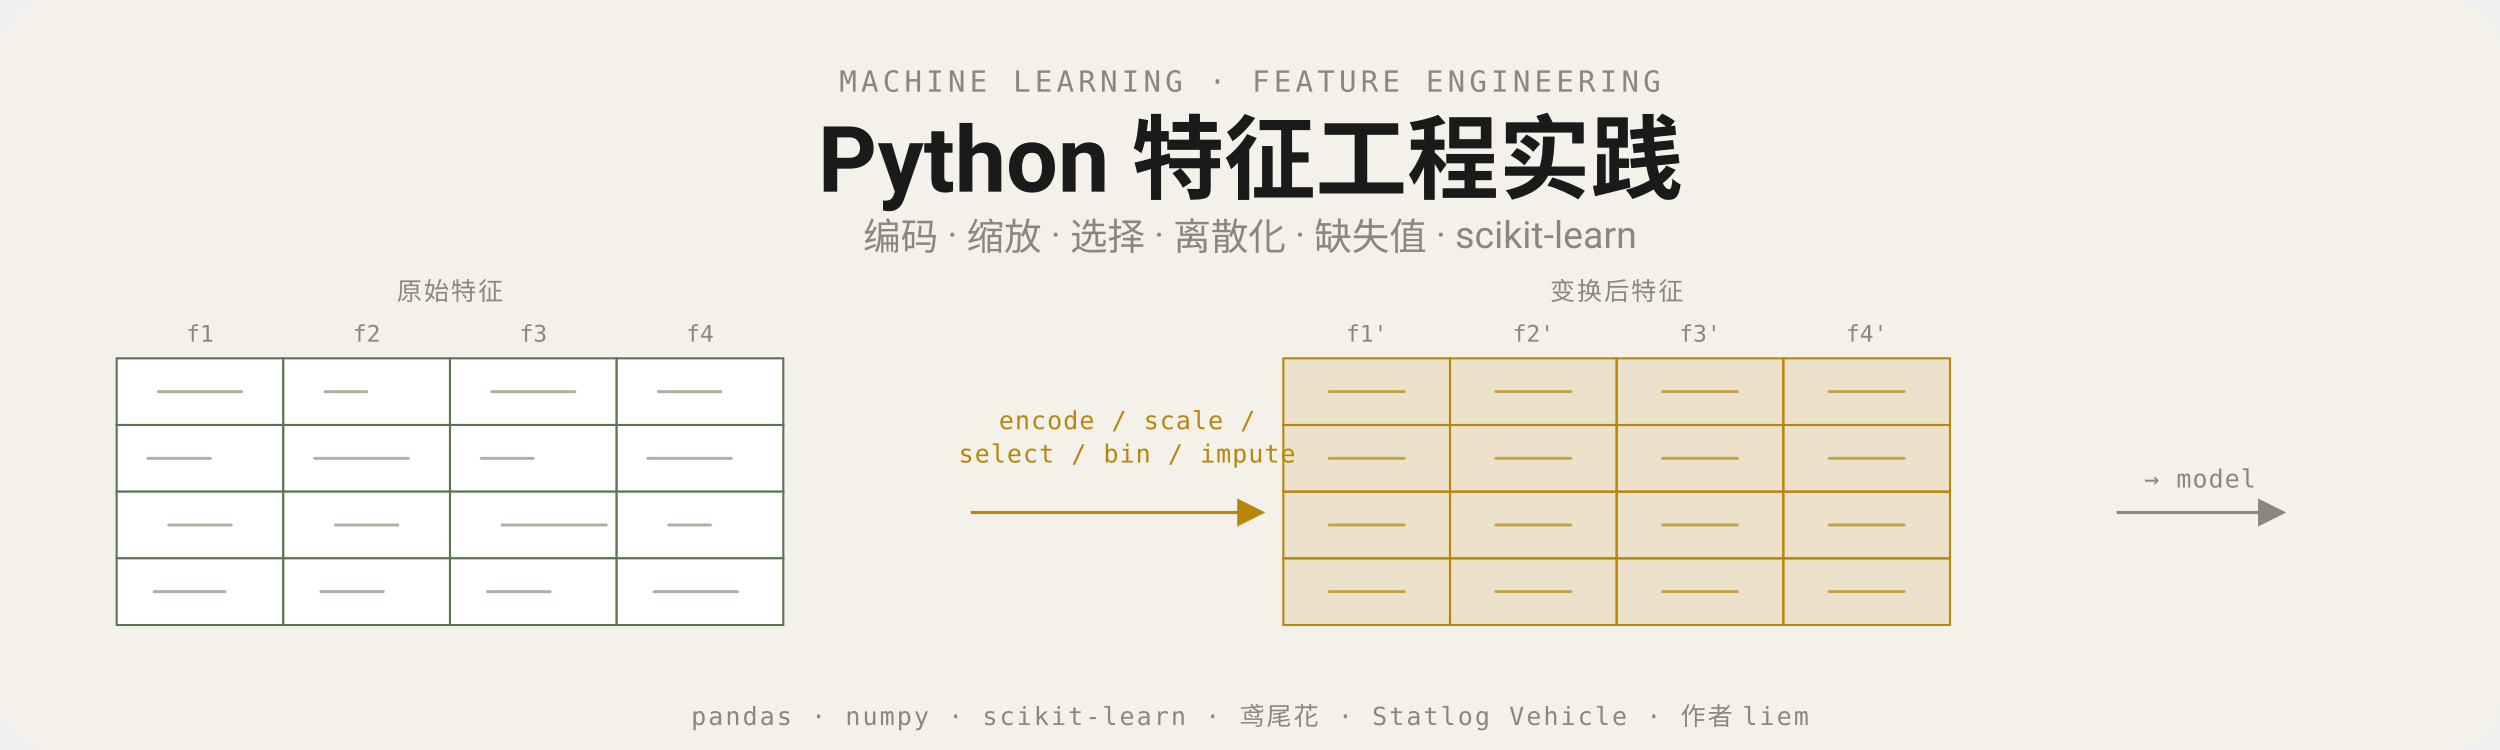
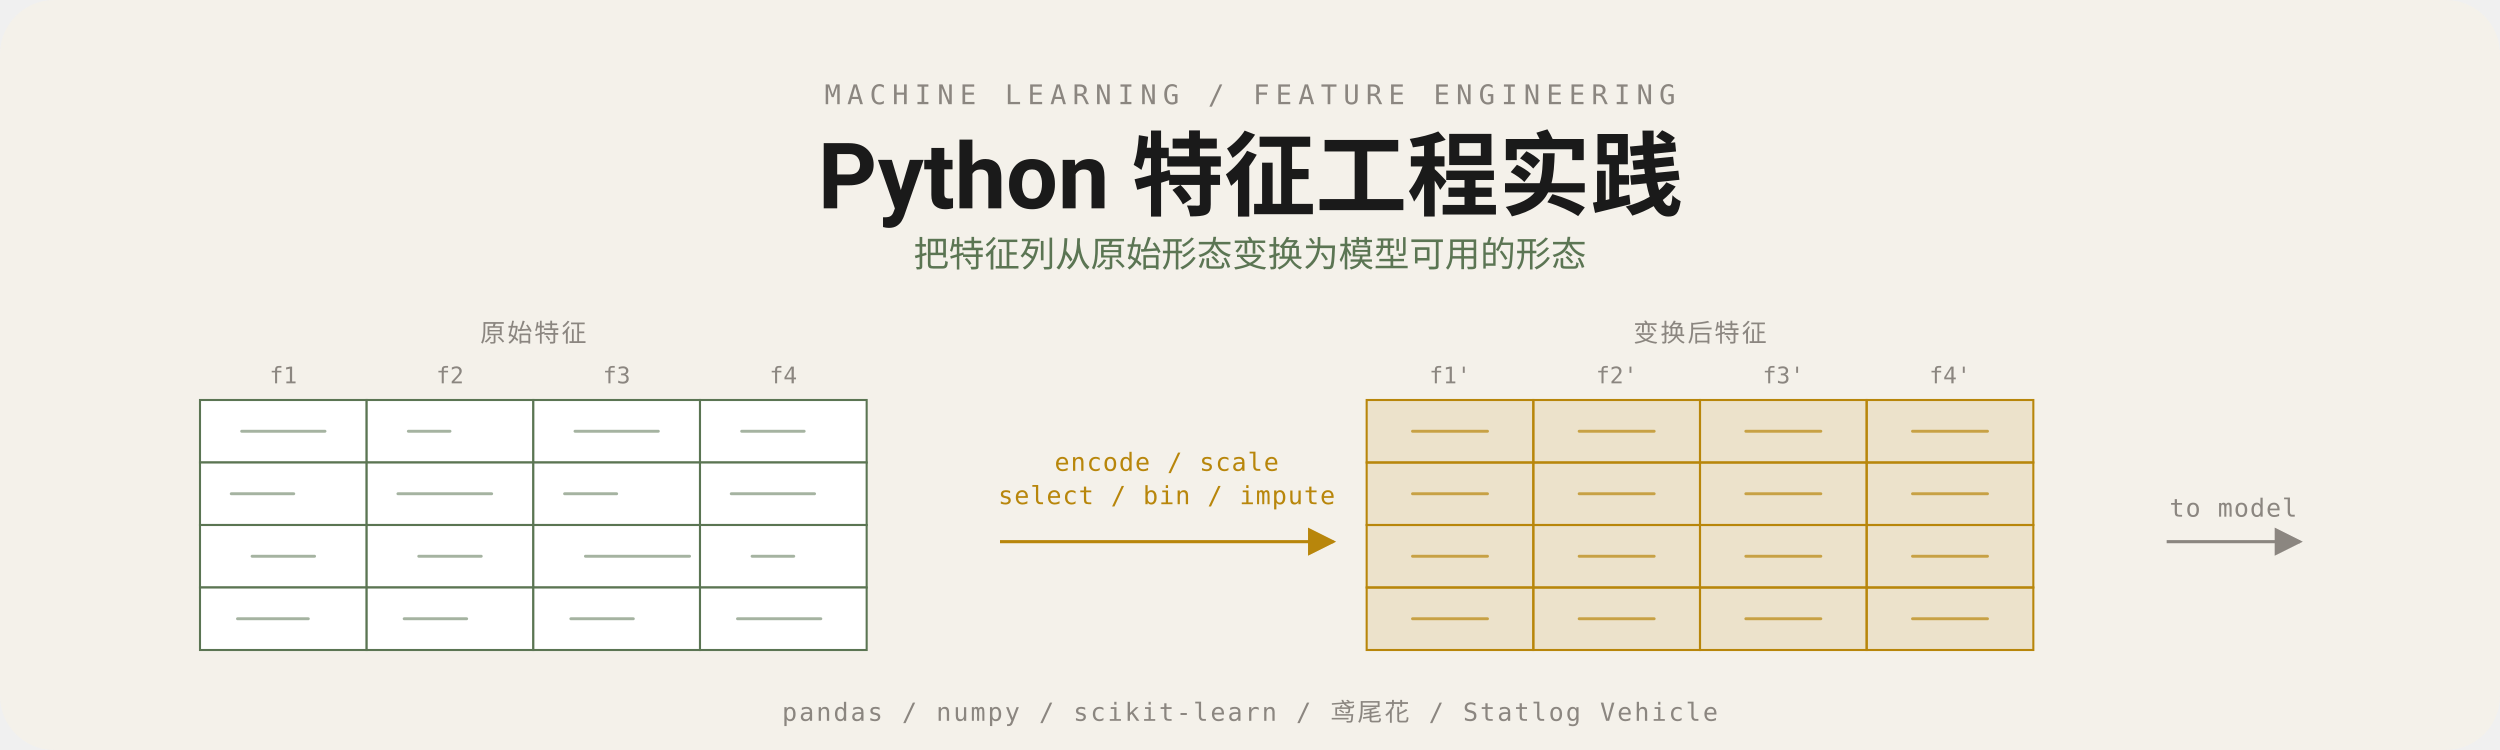
<svg xmlns="http://www.w3.org/2000/svg" viewBox="0 0 1200 360" width="100%" role="img" aria-labelledby="heroTitle heroDesc">
  <defs>
    <marker id="arrowGold" viewBox="0 0 10 10" refX="9" refY="5" markerWidth="9" markerHeight="9" orient="auto-start-reverse">
      <path d="M0,0 L10,5 L0,10 z" fill="#B8860B" />
    </marker>
    <marker id="arrowMuted" viewBox="0 0 10 10" refX="9" refY="5" markerWidth="9" markerHeight="9" orient="auto-start-reverse">
      <path d="M0,0 L10,5 L0,10 z" fill="#8B8680" />
    </marker>
  </defs>
  <rect x="0" y="0" width="1200" height="360" rx="26" ry="26" fill="#F4F1EA" />
-   <g id="title-block" transform="translate(56 30)" font-family="-apple-system, BlinkMacSystemFont, 'Segoe UI', Roboto, 'PingFang SC', 'Microsoft YaHei', sans-serif" text-rendering="geometricPrecision">
-     <text x="544" y="14" font-family="ui-monospace, SFMono-Regular, Menlo, Consolas, monospace" font-size="14" fill="#8B8680" text-anchor="middle" letter-spacing="2">MACHINE LEARNING · FEATURE ENGINEERING</text>
-     <text x="544" y="62" font-size="44" font-weight="700" fill="#1A1A1A" text-anchor="middle">Python 特征工程实践</text>
-     <text x="544" y="90" font-size="18" fill="#8B8680" text-anchor="middle">编码 · 缩放 · 选择 · 离散化 · 缺失值 · scikit-learn</text>
+   <g id="title-block" transform="translate(0 36)" font-family="-apple-system, BlinkMacSystemFont, 'Segoe UI', Roboto, 'PingFang SC', 'Microsoft YaHei', sans-serif" text-rendering="geometricPrecision">
+     <text x="600" y="14" font-family="ui-monospace, SFMono-Regular, Menlo, Consolas, monospace" font-size="13" fill="#8B8680" text-anchor="middle" letter-spacing="3">MACHINE LEARNING / FEATURE ENGINEERING</text>
+     <text x="600" y="64" font-size="44" font-weight="700" fill="#1A1A1A" text-anchor="middle">Python 特征工程实践</text>
+     <text x="600" y="92" font-size="17" fill="#5B7553" text-anchor="middle">把特征列从原始形态变换为模型可用的形态</text>
  </g>
-   <g id="matrix-flow" transform="translate(56 130)">
+   <g id="matrix-flow" transform="translate(96 150)">
    <g id="matrix-original" transform="translate(0 0)">
      <text x="160" y="14" font-family="ui-monospace, SFMono-Regular, Menlo, Consolas, monospace" font-size="12" fill="#8B8680" text-anchor="middle" letter-spacing="1">原始特征</text>
      <g font-family="ui-monospace, SFMono-Regular, Menlo, Consolas, monospace" font-size="11" fill="#8B8680" text-anchor="middle">
        <text x="40" y="34">f1</text>
        <text x="120" y="34">f2</text>
        <text x="200" y="34">f3</text>
        <text x="280" y="34">f4</text>
      </g>
      <g stroke="#5B7553" stroke-width="1" fill="#FFFFFF">
-         <rect x="0" y="42" width="80" height="32" />
-         <rect x="80" y="42" width="80" height="32" />
-         <rect x="160" y="42" width="80" height="32" />
-         <rect x="240" y="42" width="80" height="32" />
-         <rect x="0" y="74" width="80" height="32" />
-         <rect x="80" y="74" width="80" height="32" />
-         <rect x="160" y="74" width="80" height="32" />
-         <rect x="240" y="74" width="80" height="32" />
-         <rect x="0" y="106" width="80" height="32" />
-         <rect x="80" y="106" width="80" height="32" />
-         <rect x="160" y="106" width="80" height="32" />
-         <rect x="240" y="106" width="80" height="32" />
-         <rect x="0" y="138" width="80" height="32" />
-         <rect x="80" y="138" width="80" height="32" />
-         <rect x="160" y="138" width="80" height="32" />
-         <rect x="240" y="138" width="80" height="32" />
+         <rect x="0" y="42" width="80" height="30" />
+         <rect x="80" y="42" width="80" height="30" />
+         <rect x="160" y="42" width="80" height="30" />
+         <rect x="240" y="42" width="80" height="30" />
+         <rect x="0" y="72" width="80" height="30" />
+         <rect x="80" y="72" width="80" height="30" />
+         <rect x="160" y="72" width="80" height="30" />
+         <rect x="240" y="72" width="80" height="30" />
+         <rect x="0" y="102" width="80" height="30" />
+         <rect x="80" y="102" width="80" height="30" />
+         <rect x="160" y="102" width="80" height="30" />
+         <rect x="240" y="102" width="80" height="30" />
+         <rect x="0" y="132" width="80" height="30" />
+         <rect x="80" y="132" width="80" height="30" />
+         <rect x="160" y="132" width="80" height="30" />
+         <rect x="240" y="132" width="80" height="30" />
      </g>
      <g stroke="#5B7553" stroke-width="1.4" stroke-linecap="round" opacity="0.55">
-         <line x1="20" y1="58" x2="60" y2="58" />
-         <line x1="100" y1="58" x2="120" y2="58" />
-         <line x1="180" y1="58" x2="220" y2="58" />
-         <line x1="260" y1="58" x2="290" y2="58" />
-         <line x1="15" y1="90" x2="45" y2="90" />
-         <line x1="95" y1="90" x2="140" y2="90" />
-         <line x1="175" y1="90" x2="200" y2="90" />
-         <line x1="255" y1="90" x2="295" y2="90" />
-         <line x1="25" y1="122" x2="55" y2="122" />
-         <line x1="105" y1="122" x2="135" y2="122" />
-         <line x1="185" y1="122" x2="235" y2="122" />
-         <line x1="265" y1="122" x2="285" y2="122" />
-         <line x1="18" y1="154" x2="52" y2="154" />
-         <line x1="98" y1="154" x2="128" y2="154" />
-         <line x1="178" y1="154" x2="208" y2="154" />
-         <line x1="258" y1="154" x2="298" y2="154" />
+         <line x1="20" y1="57" x2="60" y2="57" />
+         <line x1="100" y1="57" x2="120" y2="57" />
+         <line x1="180" y1="57" x2="220" y2="57" />
+         <line x1="260" y1="57" x2="290" y2="57" />
+         <line x1="15" y1="87" x2="45" y2="87" />
+         <line x1="95" y1="87" x2="140" y2="87" />
+         <line x1="175" y1="87" x2="200" y2="87" />
+         <line x1="255" y1="87" x2="295" y2="87" />
+         <line x1="25" y1="117" x2="55" y2="117" />
+         <line x1="105" y1="117" x2="135" y2="117" />
+         <line x1="185" y1="117" x2="235" y2="117" />
+         <line x1="265" y1="117" x2="285" y2="117" />
+         <line x1="18" y1="147" x2="52" y2="147" />
+         <line x1="98" y1="147" x2="128" y2="147" />
+         <line x1="178" y1="147" x2="208" y2="147" />
+         <line x1="258" y1="147" x2="298" y2="147" />
      </g>
    </g>
-     <g id="transform-arrow" transform="translate(410 0)">
-       <text x="75" y="76" font-family="ui-monospace, SFMono-Regular, Menlo, Consolas, monospace" font-size="12" fill="#B8860B" text-anchor="middle" letter-spacing="0.5">encode / scale /</text>
-       <text x="75" y="92" font-family="ui-monospace, SFMono-Regular, Menlo, Consolas, monospace" font-size="12" fill="#B8860B" text-anchor="middle" letter-spacing="0.5">select / bin / impute</text>
-       <line x1="0" y1="116" x2="140" y2="116" stroke="#B8860B" stroke-width="1.5" marker-end="url(#arrowGold)" />
+     <g id="transform-arrow" transform="translate(384 0)">
+       <text x="80" y="76" font-family="ui-monospace, SFMono-Regular, Menlo, Consolas, monospace" font-size="12" fill="#B8860B" text-anchor="middle" letter-spacing="0.5">encode / scale</text>
+       <text x="80" y="92" font-family="ui-monospace, SFMono-Regular, Menlo, Consolas, monospace" font-size="12" fill="#B8860B" text-anchor="middle" letter-spacing="0.5">select / bin / impute</text>
+       <line x1="0" y1="110" x2="160" y2="110" stroke="#B8860B" stroke-width="1.5" marker-end="url(#arrowGold)" />
    </g>
    <g id="matrix-transformed" transform="translate(560 0)">
      <text x="160" y="14" font-family="ui-monospace, SFMono-Regular, Menlo, Consolas, monospace" font-size="12" fill="#8B8680" text-anchor="middle" letter-spacing="1">变换后特征</text>
      <g font-family="ui-monospace, SFMono-Regular, Menlo, Consolas, monospace" font-size="11" fill="#8B8680" text-anchor="middle">
        <text x="40" y="34">f1'</text>
        <text x="120" y="34">f2'</text>
        <text x="200" y="34">f3'</text>
        <text x="280" y="34">f4'</text>
      </g>
      <g stroke="#B8860B" stroke-width="1" fill="#B8860B" fill-opacity="0.14">
-         <rect x="0" y="42" width="80" height="32" />
-         <rect x="80" y="42" width="80" height="32" />
-         <rect x="160" y="42" width="80" height="32" />
-         <rect x="240" y="42" width="80" height="32" />
-         <rect x="0" y="74" width="80" height="32" />
-         <rect x="80" y="74" width="80" height="32" />
-         <rect x="160" y="74" width="80" height="32" />
-         <rect x="240" y="74" width="80" height="32" />
-         <rect x="0" y="106" width="80" height="32" />
-         <rect x="80" y="106" width="80" height="32" />
-         <rect x="160" y="106" width="80" height="32" />
-         <rect x="240" y="106" width="80" height="32" />
-         <rect x="0" y="138" width="80" height="32" />
-         <rect x="80" y="138" width="80" height="32" />
-         <rect x="160" y="138" width="80" height="32" />
-         <rect x="240" y="138" width="80" height="32" />
+         <rect x="0" y="42" width="80" height="30" />
+         <rect x="80" y="42" width="80" height="30" />
+         <rect x="160" y="42" width="80" height="30" />
+         <rect x="240" y="42" width="80" height="30" />
+         <rect x="0" y="72" width="80" height="30" />
+         <rect x="80" y="72" width="80" height="30" />
+         <rect x="160" y="72" width="80" height="30" />
+         <rect x="240" y="72" width="80" height="30" />
+         <rect x="0" y="102" width="80" height="30" />
+         <rect x="80" y="102" width="80" height="30" />
+         <rect x="160" y="102" width="80" height="30" />
+         <rect x="240" y="102" width="80" height="30" />
+         <rect x="0" y="132" width="80" height="30" />
+         <rect x="80" y="132" width="80" height="30" />
+         <rect x="160" y="132" width="80" height="30" />
+         <rect x="240" y="132" width="80" height="30" />
      </g>
      <g stroke="#B8860B" stroke-width="1.4" stroke-linecap="round" opacity="0.7">
-         <line x1="22" y1="58" x2="58" y2="58" />
-         <line x1="102" y1="58" x2="138" y2="58" />
-         <line x1="182" y1="58" x2="218" y2="58" />
-         <line x1="262" y1="58" x2="298" y2="58" />
-         <line x1="22" y1="90" x2="58" y2="90" />
-         <line x1="102" y1="90" x2="138" y2="90" />
-         <line x1="182" y1="90" x2="218" y2="90" />
-         <line x1="262" y1="90" x2="298" y2="90" />
-         <line x1="22" y1="122" x2="58" y2="122" />
-         <line x1="102" y1="122" x2="138" y2="122" />
-         <line x1="182" y1="122" x2="218" y2="122" />
-         <line x1="262" y1="122" x2="298" y2="122" />
-         <line x1="22" y1="154" x2="58" y2="154" />
-         <line x1="102" y1="154" x2="138" y2="154" />
-         <line x1="182" y1="154" x2="218" y2="154" />
-         <line x1="262" y1="154" x2="298" y2="154" />
+         <line x1="22" y1="57" x2="58" y2="57" />
+         <line x1="102" y1="57" x2="138" y2="57" />
+         <line x1="182" y1="57" x2="218" y2="57" />
+         <line x1="262" y1="57" x2="298" y2="57" />
+         <line x1="22" y1="87" x2="58" y2="87" />
+         <line x1="102" y1="87" x2="138" y2="87" />
+         <line x1="182" y1="87" x2="218" y2="87" />
+         <line x1="262" y1="87" x2="298" y2="87" />
+         <line x1="22" y1="117" x2="58" y2="117" />
+         <line x1="102" y1="117" x2="138" y2="117" />
+         <line x1="182" y1="117" x2="218" y2="117" />
+         <line x1="262" y1="117" x2="298" y2="117" />
+         <line x1="22" y1="147" x2="58" y2="147" />
+         <line x1="102" y1="147" x2="138" y2="147" />
+         <line x1="182" y1="147" x2="218" y2="147" />
+         <line x1="262" y1="147" x2="298" y2="147" />
      </g>
    </g>
-     <g id="model-arrow" transform="translate(960 0)">
-       <line x1="0" y1="116" x2="80" y2="116" stroke="#8B8680" stroke-width="1.5" marker-end="url(#arrowMuted)" />
-       <text x="40" y="104" font-family="ui-monospace, SFMono-Regular, Menlo, Consolas, monospace" font-size="12" fill="#8B8680" text-anchor="middle" letter-spacing="0.5">→ model</text>
+     <g id="model-arrow" transform="translate(944 0)">
+       <line x1="0" y1="110" x2="64" y2="110" stroke="#8B8680" stroke-width="1.5" marker-end="url(#arrowMuted)" />
+       <text x="32" y="98" font-family="ui-monospace, SFMono-Regular, Menlo, Consolas, monospace" font-size="12" fill="#8B8680" text-anchor="middle" letter-spacing="0.5">to model</text>
    </g>
  </g>
-   <text x="600" y="348" font-family="ui-monospace, SFMono-Regular, Menlo, Consolas, monospace" font-size="12" fill="#8B8680" text-anchor="middle" letter-spacing="1">pandas · numpy · scikit-learn · 鸢尾花 · Statlog Vehicle · 作者 liem</text>
+   <text x="600" y="346" font-family="ui-monospace, SFMono-Regular, Menlo, Consolas, monospace" font-size="12" fill="#8B8680" text-anchor="middle" letter-spacing="1">pandas / numpy / scikit-learn / 鸢尾花 / Statlog Vehicle</text>
</svg>
